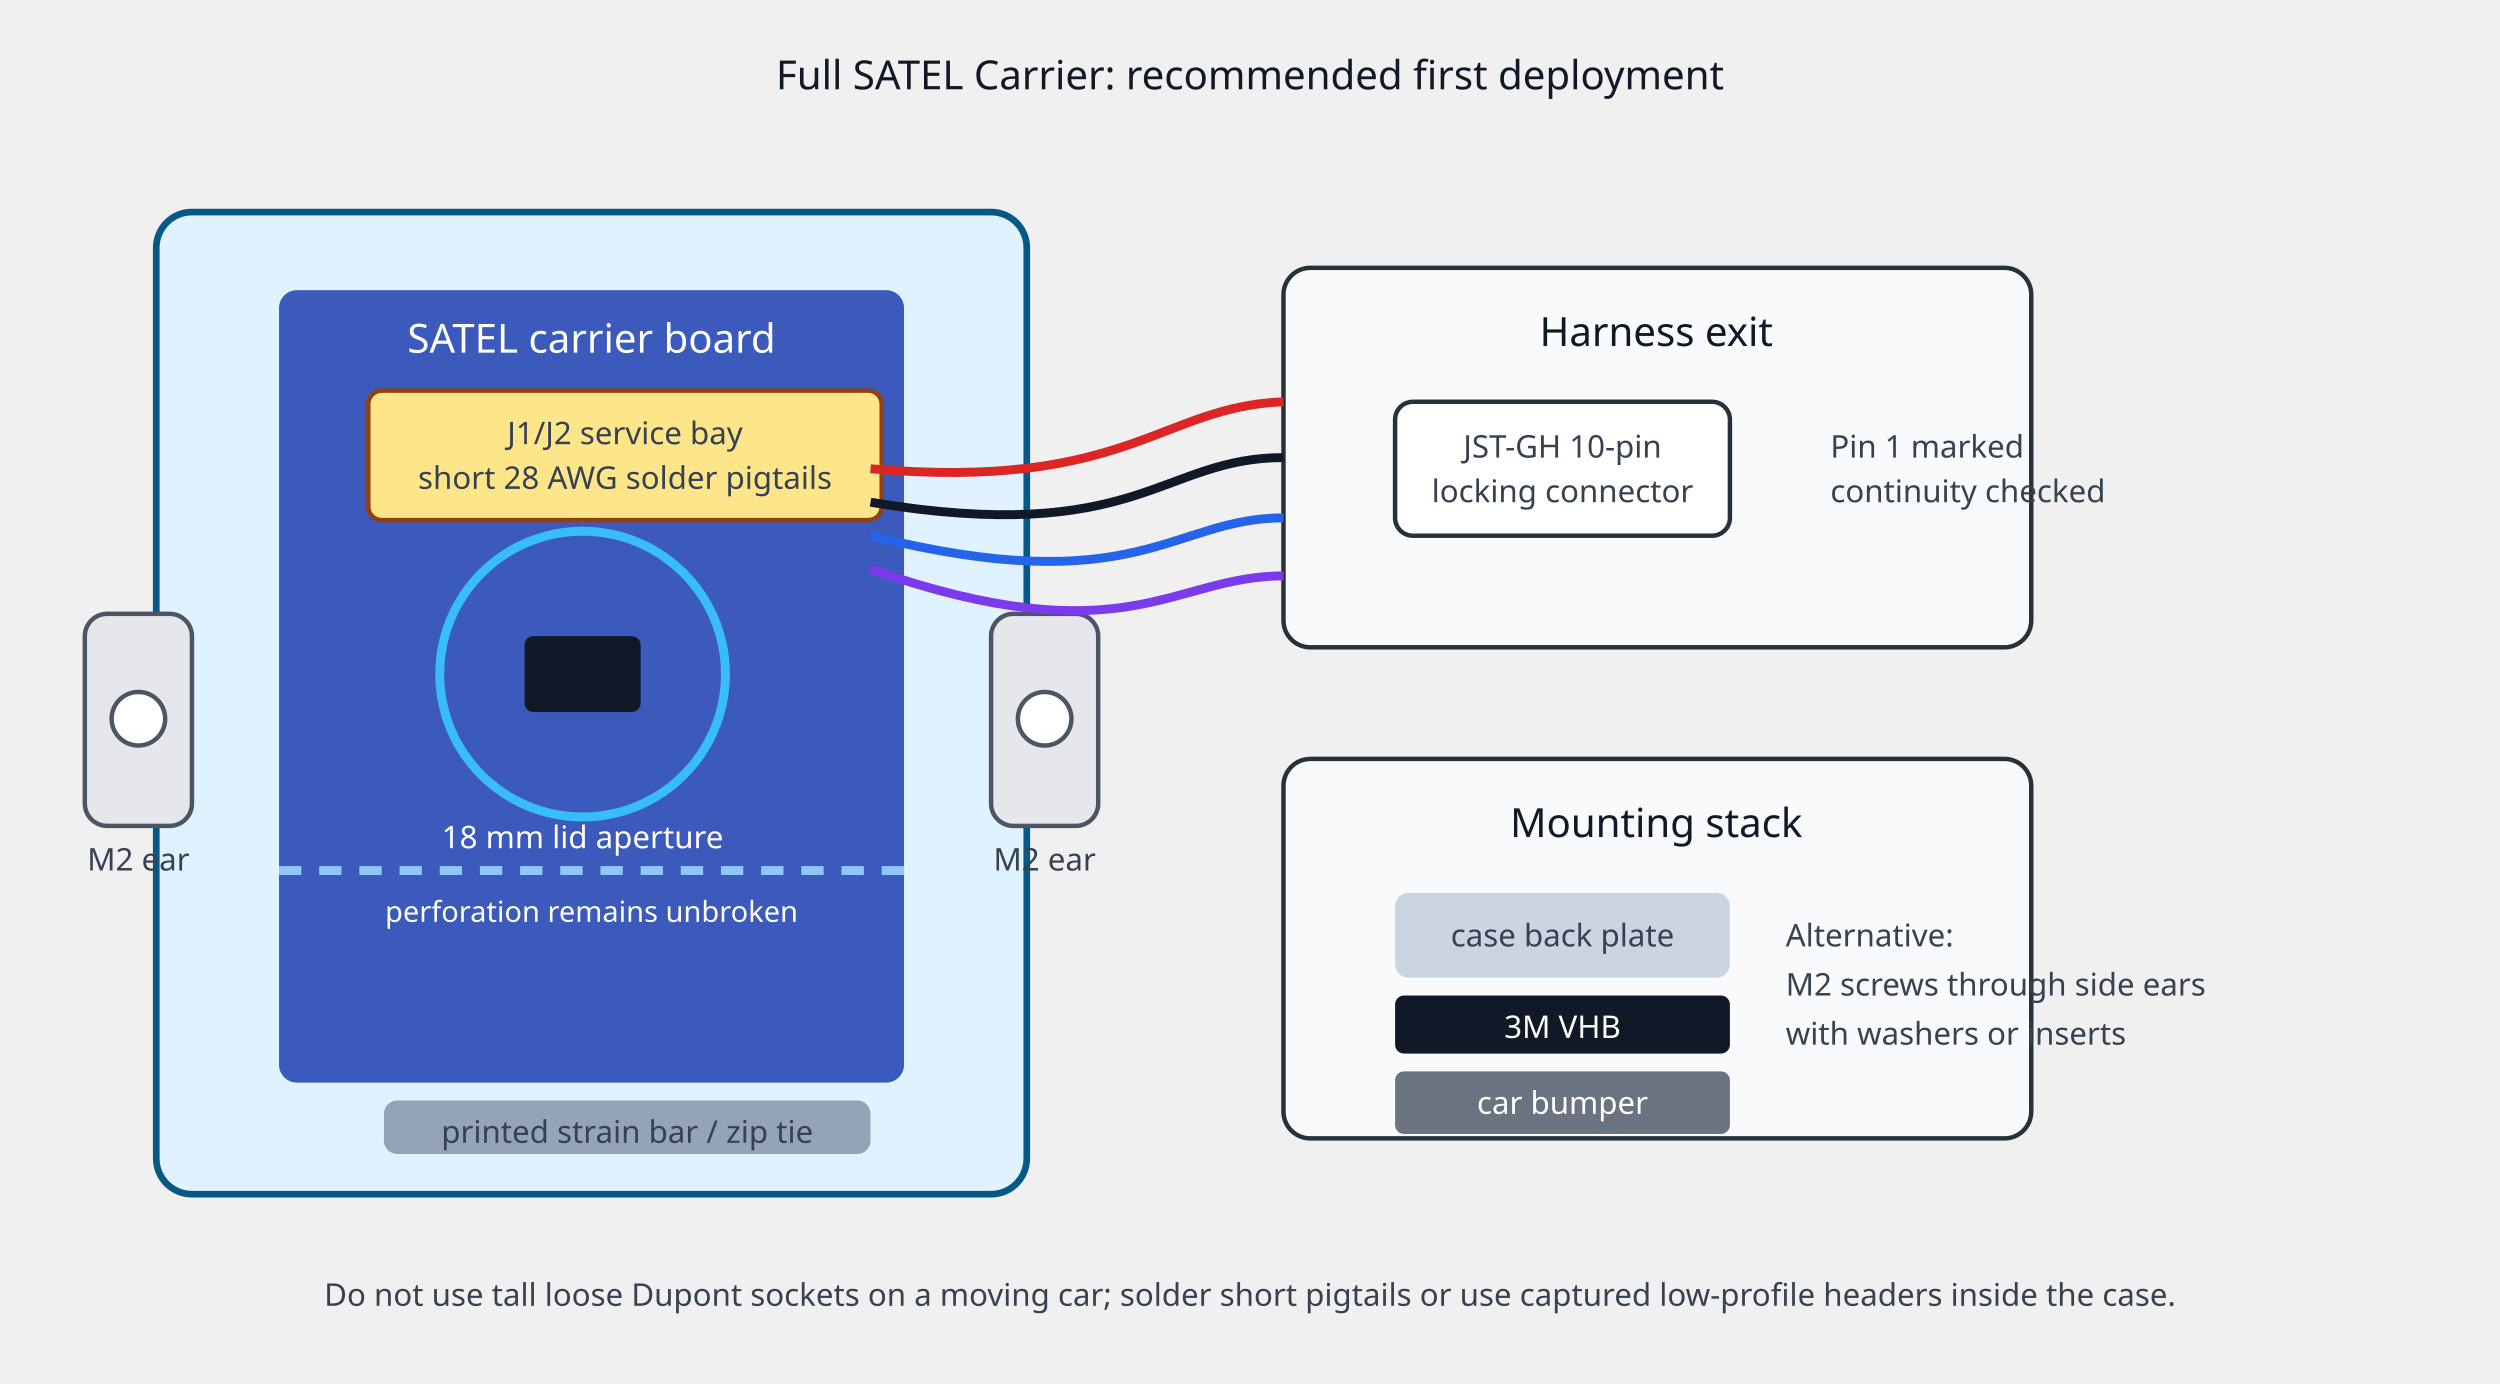
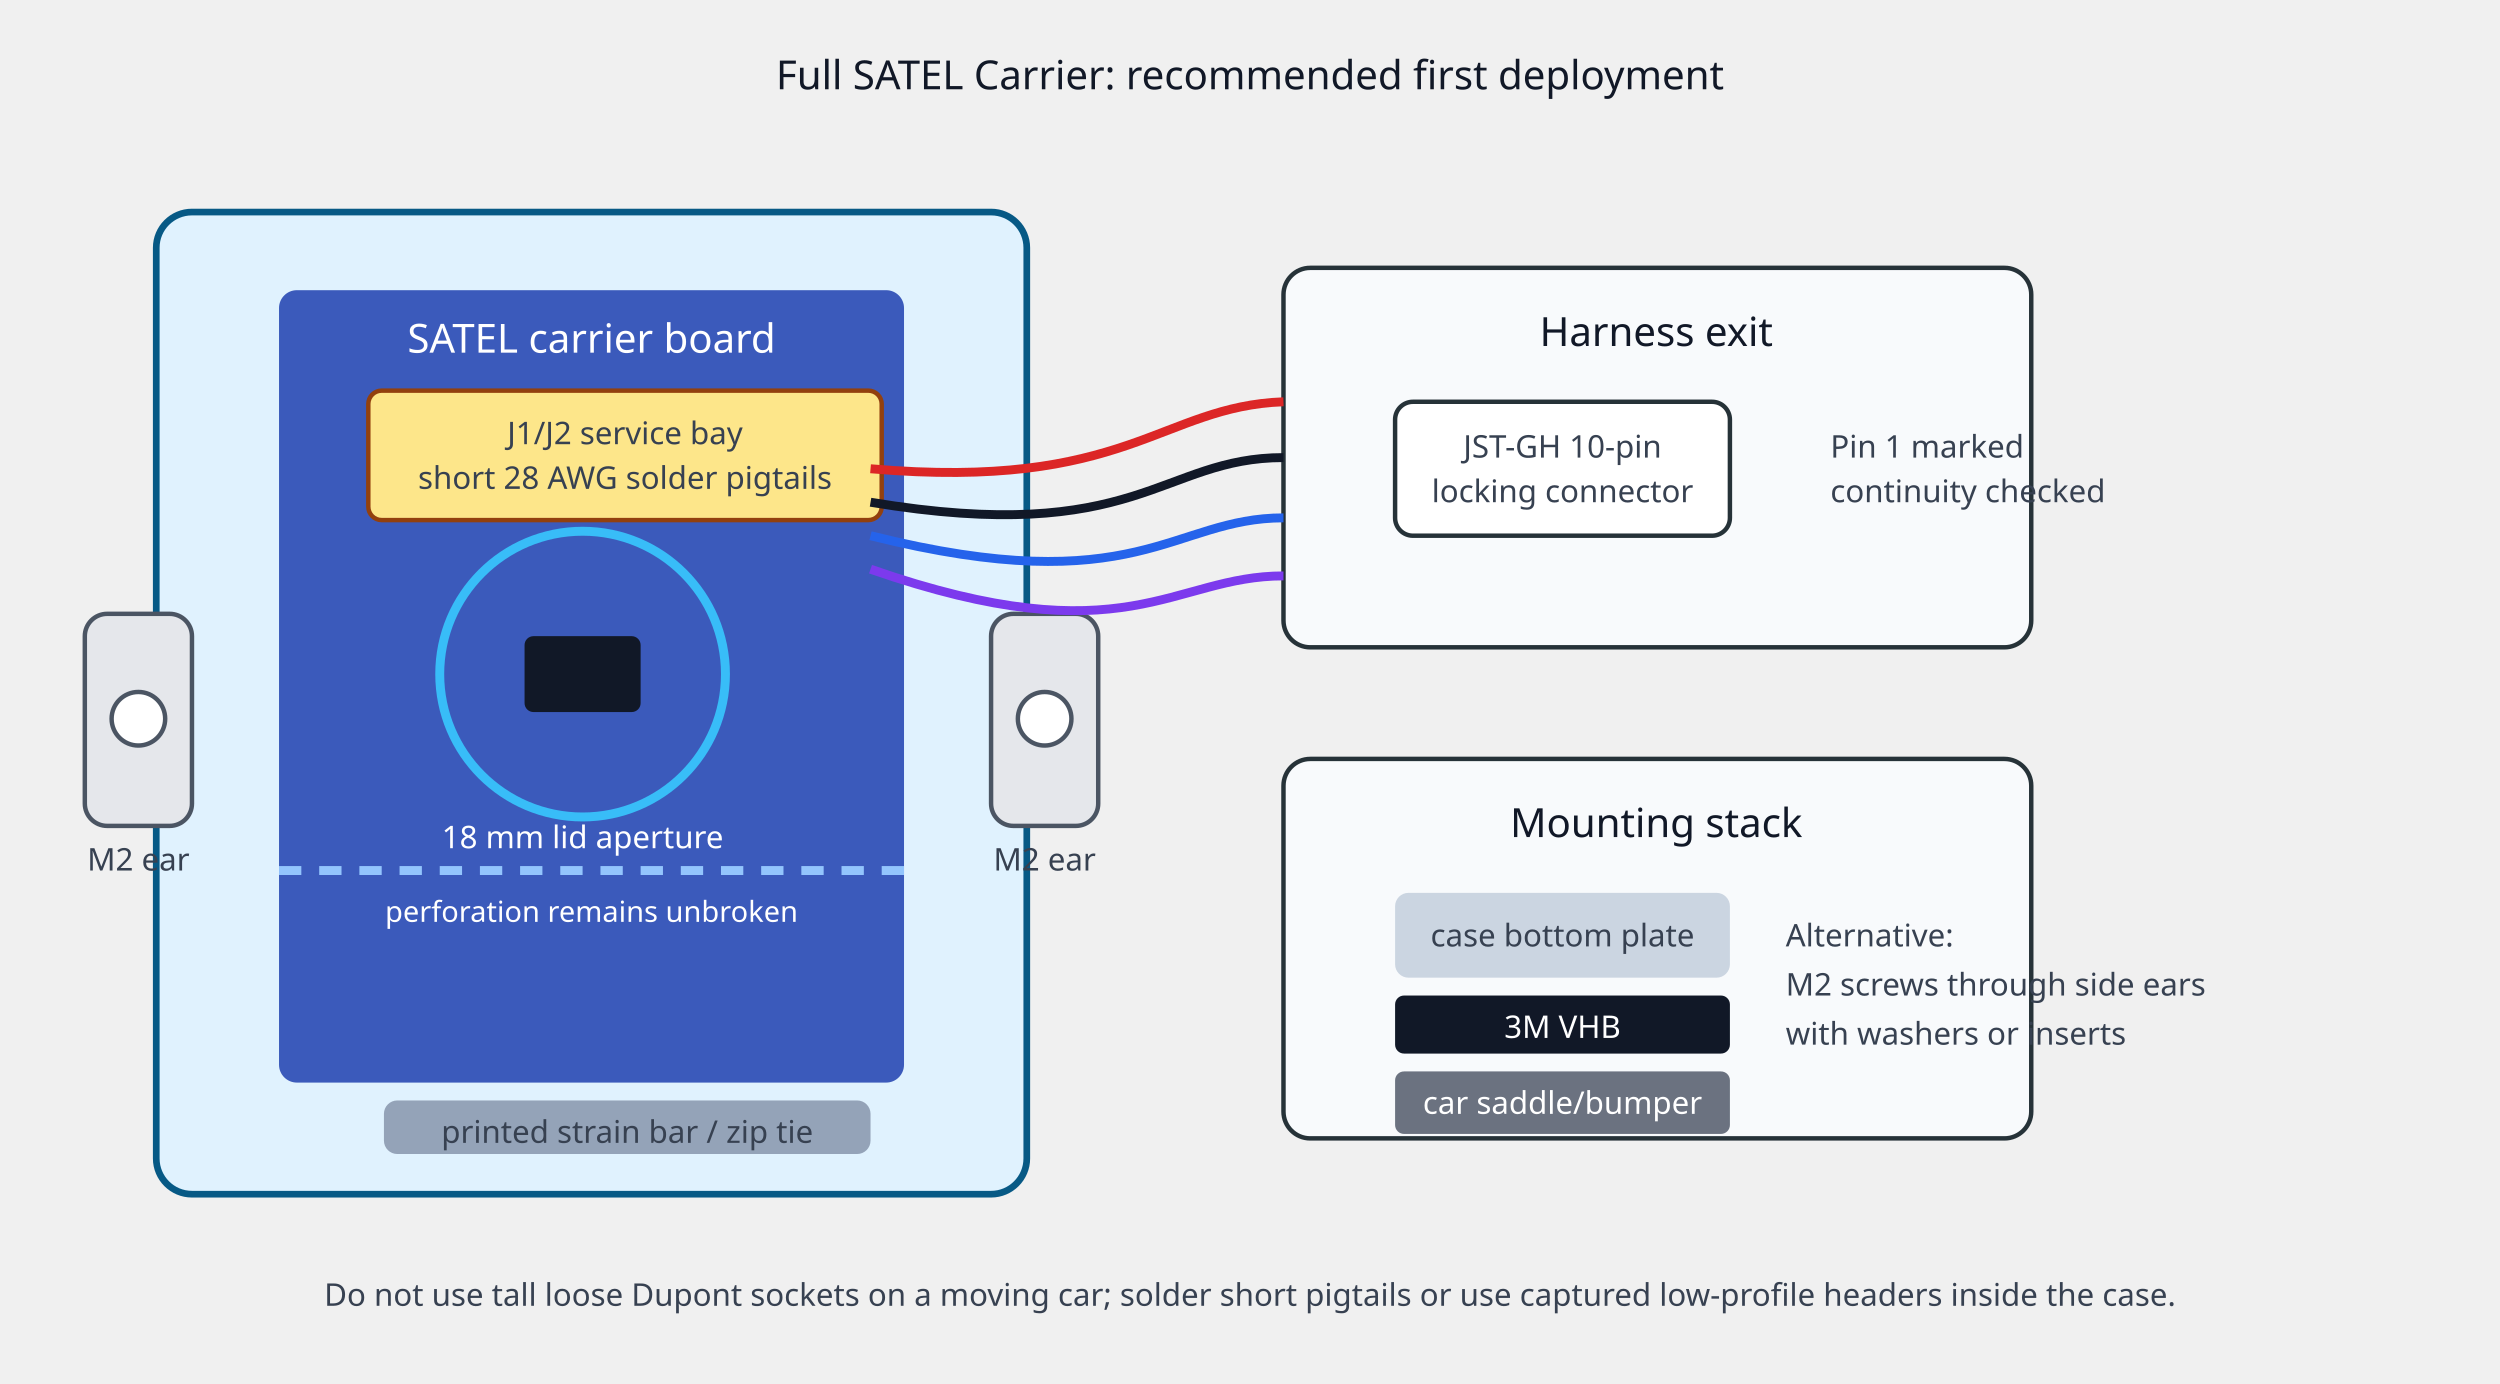
<svg xmlns="http://www.w3.org/2000/svg" width="1120" height="620" viewBox="0 0 1120 620" role="img" aria-labelledby="title desc">
  <defs>
    <style>
      .label { font: 18px sans-serif; fill: #111827; }
      .small { font: 14px sans-serif; fill: #374151; }
      .outline { fill: #f8fafc; stroke: #263238; stroke-width: 2; }
      .blue { fill: #dbeafe; stroke: #1d4ed8; stroke-width: 2; }
      .case { fill: #e0f2fe; stroke: #075985; stroke-width: 3; }
      .plate { fill: #e5e7eb; stroke: #4b5563; stroke-width: 2; }
      .wire5 { stroke: #dc2626; stroke-width: 4; fill: none; }
      .wireg { stroke: #111827; stroke-width: 4; fill: none; }
      .wireb { stroke: #2563eb; stroke-width: 4; fill: none; }
      .wirep { stroke: #7c3aed; stroke-width: 4; fill: none; }
    </style>
  </defs>
  <text x="560" y="40" text-anchor="middle" class="label">Full SATEL Carrier: recommended first deployment</text>
  <rect x="70" y="95" width="390" height="440" rx="16" class="case" />
  <rect x="125" y="130" width="280" height="355" rx="8" fill="#1e40af" opacity="0.85" />
  <text x="265" y="158" text-anchor="middle" fill="#ffffff" font-family="sans-serif" font-size="18">SATEL carrier board</text>
  <line x1="125" y1="390" x2="405" y2="390" stroke="#93c5fd" stroke-width="4" stroke-dasharray="10 8" />
  <text x="265" y="413" text-anchor="middle" fill="#ffffff" font-family="sans-serif" font-size="13">perforation remains unbroken</text>
  <rect x="235" y="285" width="52" height="34" rx="4" fill="#111827" />
  <circle cx="261" cy="302" r="64" fill="none" stroke="#38bdf8" stroke-width="4" />
  <text x="261" y="380" text-anchor="middle" fill="#ffffff" font-family="sans-serif" font-size="14">18 mm lid aperture</text>
  <rect x="165" y="175" width="230" height="58" rx="6" fill="#fde68a" stroke="#92400e" stroke-width="2" />
  <text x="280" y="199" text-anchor="middle" class="small">J1/J2 service bay</text>
  <text x="280" y="219" text-anchor="middle" class="small">short 28 AWG solder pigtails</text>
  <rect x="172" y="493" width="218" height="24" rx="6" fill="#94a3b8" />
  <text x="281" y="512" text-anchor="middle" class="small">printed strain bar / zip tie</text>
  <rect x="38" y="275" width="48" height="95" rx="10" class="plate" />
  <circle cx="62" cy="322" r="12" fill="#ffffff" stroke="#4b5563" stroke-width="2" />
  <text x="62" y="390" text-anchor="middle" class="small">M2 ear</text>
  <rect x="444" y="275" width="48" height="95" rx="10" class="plate" />
  <circle cx="468" cy="322" r="12" fill="#ffffff" stroke="#4b5563" stroke-width="2" />
  <text x="468" y="390" text-anchor="middle" class="small">M2 ear</text>
  <rect x="575" y="120" width="335" height="170" rx="12" class="outline" />
  <text x="742" y="155" text-anchor="middle" class="label">Harness exit</text>
  <path d="M390 210 C505 220 520 182 575 180" class="wire5" />
  <path d="M390 225 C510 245 520 205 575 205" class="wireg" />
  <path d="M390 240 C510 270 525 232 575 232" class="wireb" />
  <path d="M390 255 C505 295 525 258 575 258" class="wirep" />
  <rect x="625" y="180" width="150" height="60" rx="8" fill="#ffffff" stroke="#263238" stroke-width="2" />
  <text x="700" y="205" text-anchor="middle" class="small">JST-GH 10-pin</text>
  <text x="700" y="225" text-anchor="middle" class="small">locking connector</text>
  <text x="820" y="205" class="small">Pin 1 marked</text>
  <text x="820" y="225" class="small">continuity checked</text>
  <rect x="575" y="340" width="335" height="170" rx="12" class="outline" />
  <text x="742" y="375" text-anchor="middle" class="label">Mounting stack</text>
  <rect x="625" y="400" width="150" height="38" rx="6" fill="#cbd5e1" />
-   <text x="700" y="424" text-anchor="middle" class="small">case back plate</text>
+   <text x="700" y="424" text-anchor="middle" class="small">case bottom plate</text>
  <rect x="625" y="446" width="150" height="26" rx="4" fill="#111827" />
  <text x="700" y="465" text-anchor="middle" fill="#ffffff" font-family="sans-serif" font-size="14">3M VHB</text>
  <rect x="625" y="480" width="150" height="28" rx="4" fill="#6b7280" />
-   <text x="700" y="499" text-anchor="middle" fill="#ffffff" font-family="sans-serif" font-size="14">car bumper</text>
+   <text x="700" y="499" text-anchor="middle" fill="#ffffff" font-family="sans-serif" font-size="14">car saddle/bumper</text>
  <text x="800" y="424" class="small">Alternative:</text>
  <text x="800" y="446" class="small">M2 screws through side ears</text>
  <text x="800" y="468" class="small">with washers or inserts</text>
  <text x="560" y="585" text-anchor="middle" class="small">Do not use tall loose Dupont sockets on a moving car; solder short pigtails or use captured low-profile headers inside the case.</text>
</svg>
